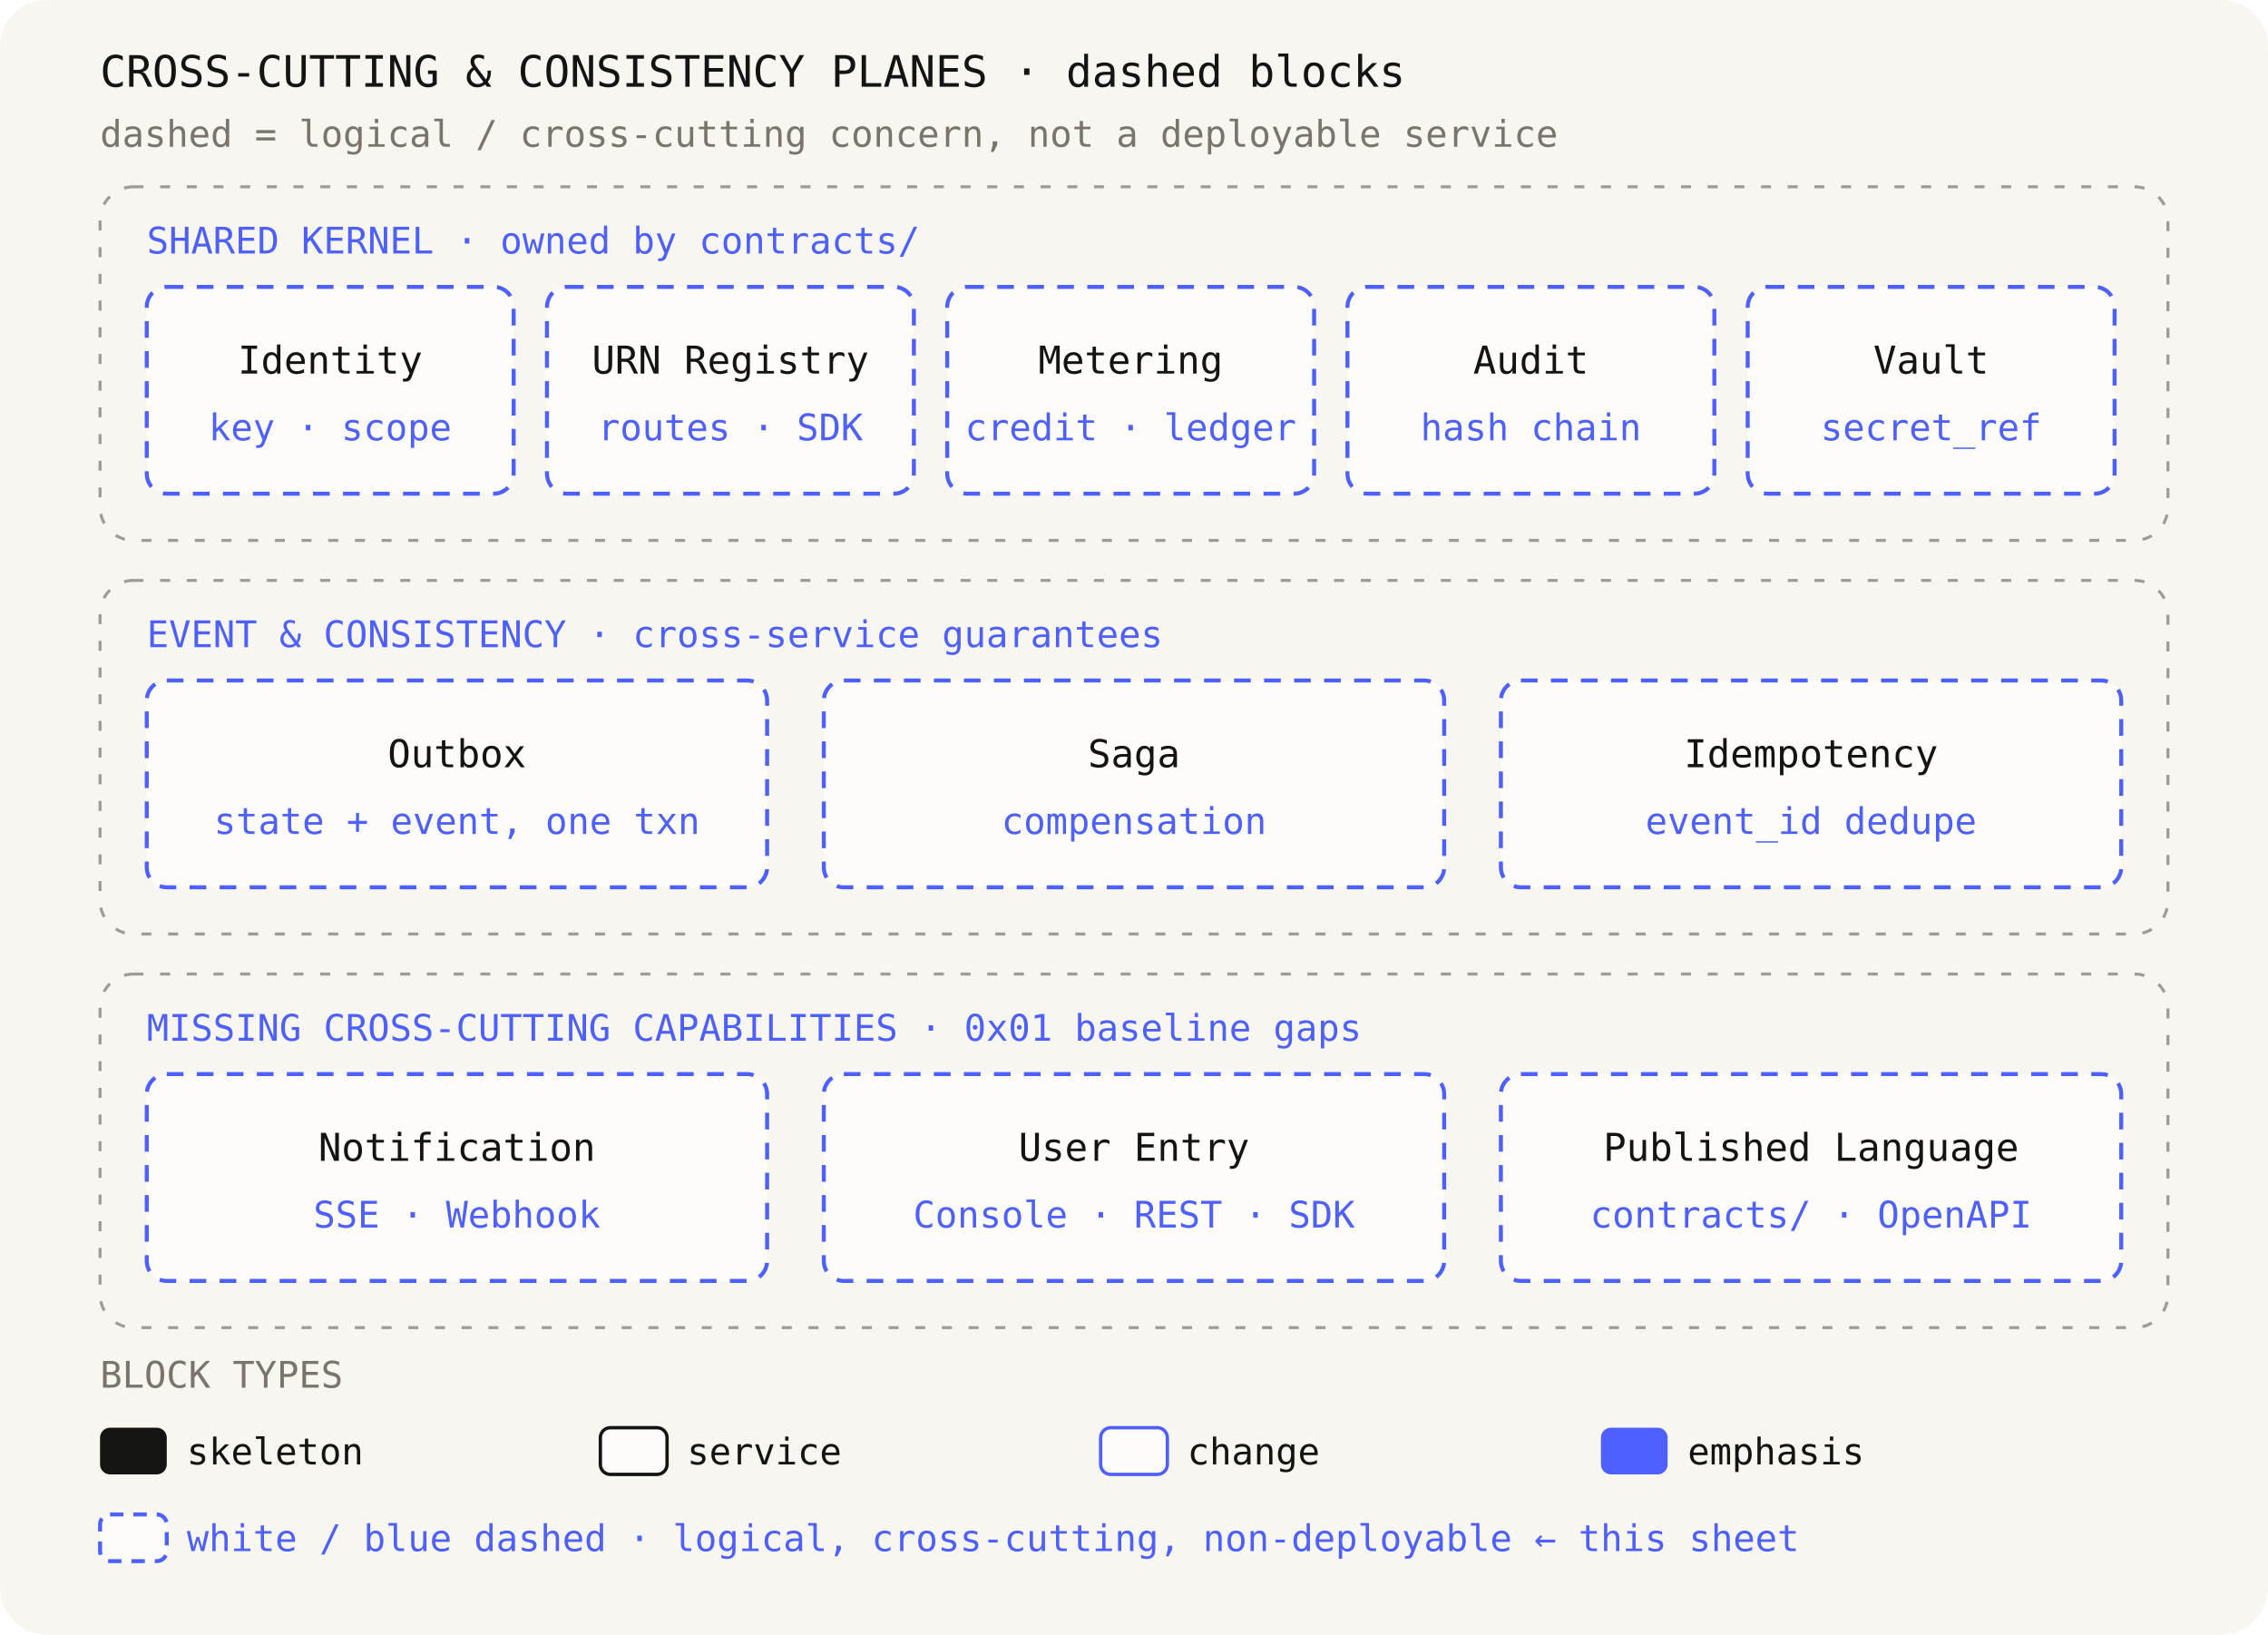
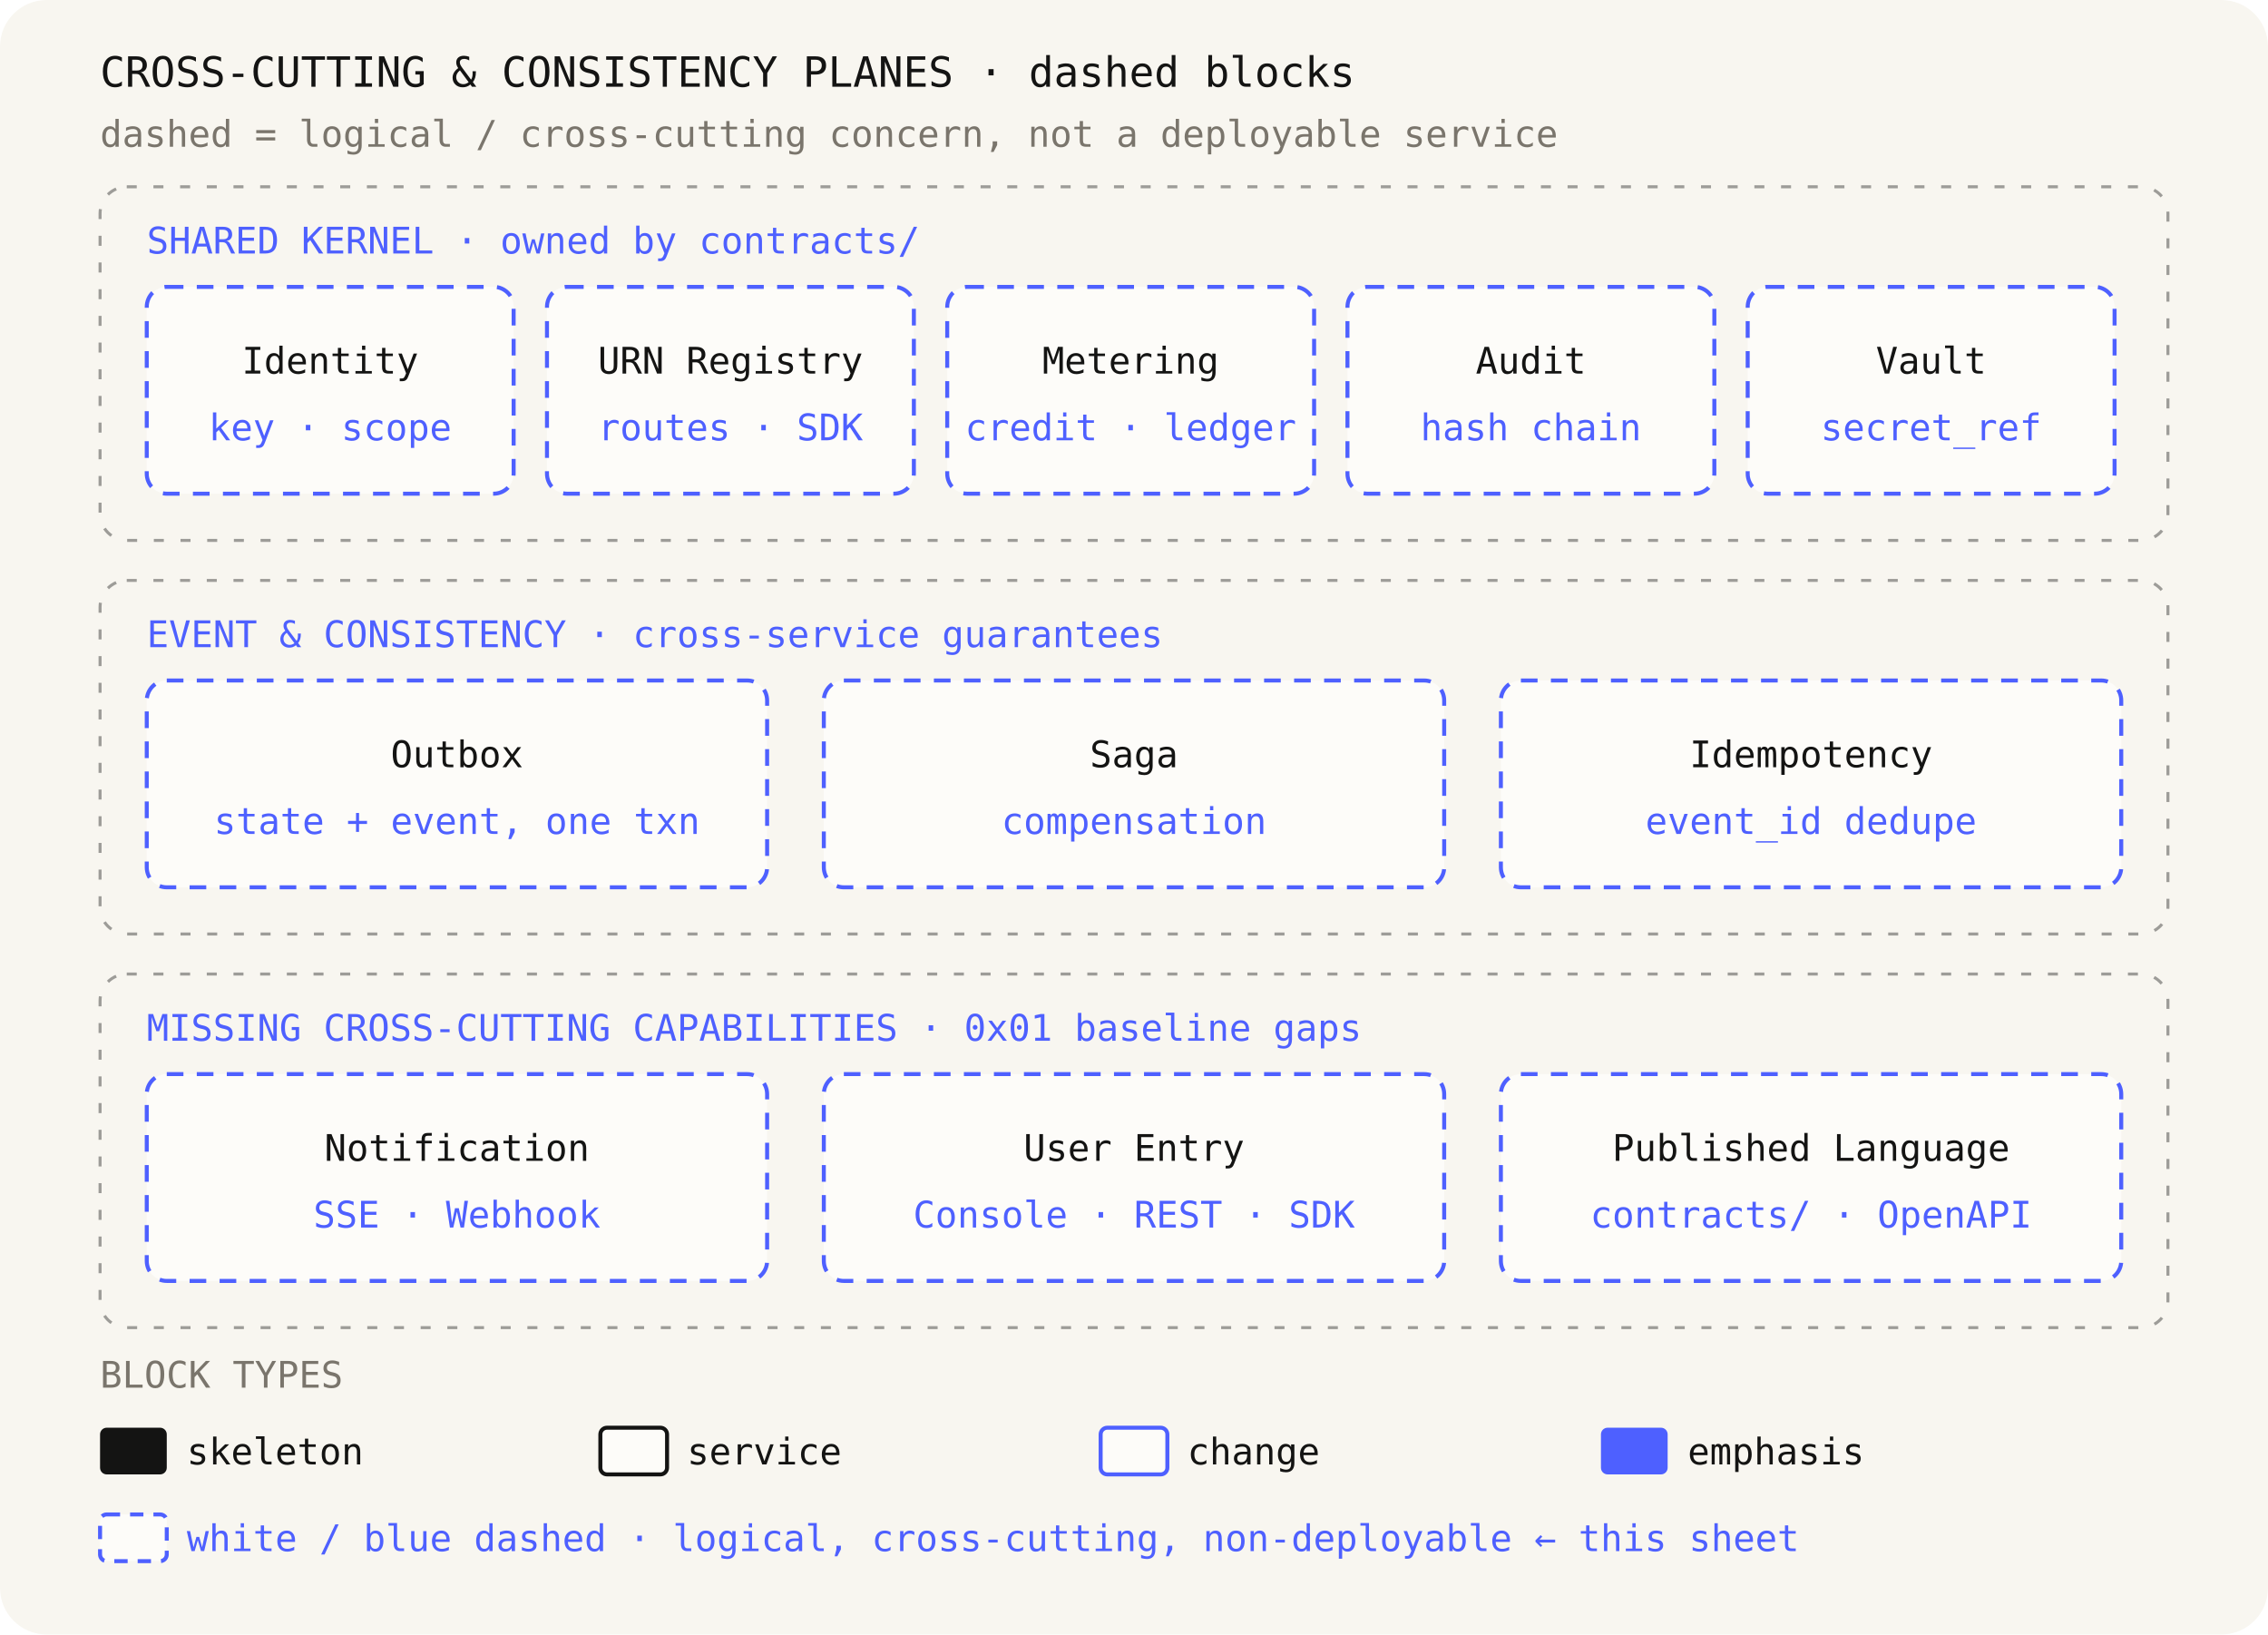
<svg xmlns="http://www.w3.org/2000/svg" viewBox="0 0 680 490" width="680" height="490" role="img">
  <rect x="0" y="0" width="680" height="490" rx="14" fill="#F8F6F0" />
  <g font-family="Menlo, SFMono-Regular, Consolas, monospace">
-     <text x="30" y="26" font-size="13" fill="#141413" text-anchor="start" font-weight="500">CROSS-CUTTING &amp; CONSISTENCY PLANES  ·  dashed blocks</text>
+     <text x="30" y="26" font-size="12.5" fill="#141413" text-anchor="start" font-weight="500">CROSS-CUTTING &amp; CONSISTENCY PLANES  ·  dashed blocks</text>
    <text x="30" y="44" font-size="11" fill="#7A756C" text-anchor="start">dashed = logical / cross-cutting concern, not a deployable service</text>
-     <rect x="30" y="56" width="620" height="106" rx="10" fill="none" stroke="#141413" stroke-width="0.9" stroke-dasharray="3 5" opacity="0.4" />
+     <rect x="30" y="56" width="620" height="106" rx="8" fill="none" stroke="#141413" stroke-width="0.9" stroke-dasharray="3 5" opacity="0.4" />
    <text x="44" y="76" font-size="11" fill="#4E60FF" text-anchor="start" font-weight="500">SHARED KERNEL  ·  owned by contracts/</text>
    <rect x="44" y="86" width="110" height="62" rx="6" fill="#FDFCF9" stroke="#4E60FF" stroke-width="1.2" stroke-dasharray="5 4" />
-     <text x="99.0" y="112" font-size="11.5" fill="#141413" text-anchor="middle" font-weight="500">Identity</text>
+     <text x="99.0" y="112" font-size="11" fill="#141413" text-anchor="middle" font-weight="500">Identity</text>
    <text x="99.0" y="132" font-size="11" fill="#4E60FF" text-anchor="middle">key · scope</text>
    <rect x="164" y="86" width="110" height="62" rx="6" fill="#FDFCF9" stroke="#4E60FF" stroke-width="1.2" stroke-dasharray="5 4" />
-     <text x="219.0" y="112" font-size="11.5" fill="#141413" text-anchor="middle" font-weight="500">URN Registry</text>
+     <text x="219.0" y="112" font-size="11" fill="#141413" text-anchor="middle" font-weight="500">URN Registry</text>
    <text x="219.0" y="132" font-size="11" fill="#4E60FF" text-anchor="middle">routes · SDK</text>
    <rect x="284" y="86" width="110" height="62" rx="6" fill="#FDFCF9" stroke="#4E60FF" stroke-width="1.2" stroke-dasharray="5 4" />
-     <text x="339.0" y="112" font-size="11.5" fill="#141413" text-anchor="middle" font-weight="500">Metering</text>
+     <text x="339.0" y="112" font-size="11" fill="#141413" text-anchor="middle" font-weight="500">Metering</text>
    <text x="339.0" y="132" font-size="11" fill="#4E60FF" text-anchor="middle">credit · ledger</text>
    <rect x="404" y="86" width="110" height="62" rx="6" fill="#FDFCF9" stroke="#4E60FF" stroke-width="1.2" stroke-dasharray="5 4" />
-     <text x="459.0" y="112" font-size="11.5" fill="#141413" text-anchor="middle" font-weight="500">Audit</text>
+     <text x="459.0" y="112" font-size="11" fill="#141413" text-anchor="middle" font-weight="500">Audit</text>
    <text x="459.0" y="132" font-size="11" fill="#4E60FF" text-anchor="middle">hash chain</text>
    <rect x="524" y="86" width="110" height="62" rx="6" fill="#FDFCF9" stroke="#4E60FF" stroke-width="1.2" stroke-dasharray="5 4" />
-     <text x="579.0" y="112" font-size="11.5" fill="#141413" text-anchor="middle" font-weight="500">Vault</text>
+     <text x="579.0" y="112" font-size="11" fill="#141413" text-anchor="middle" font-weight="500">Vault</text>
    <text x="579.0" y="132" font-size="11" fill="#4E60FF" text-anchor="middle">secret_ref</text>
-     <rect x="30" y="174" width="620" height="106" rx="10" fill="none" stroke="#141413" stroke-width="0.9" stroke-dasharray="3 5" opacity="0.4" />
+     <rect x="30" y="174" width="620" height="106" rx="8" fill="none" stroke="#141413" stroke-width="0.9" stroke-dasharray="3 5" opacity="0.4" />
    <text x="44" y="194" font-size="11" fill="#4E60FF" text-anchor="start" font-weight="500">EVENT &amp; CONSISTENCY  ·  cross-service guarantees</text>
    <rect x="44" y="204" width="186" height="62" rx="6" fill="#FDFCF9" stroke="#4E60FF" stroke-width="1.2" stroke-dasharray="5 4" />
-     <text x="137.0" y="230" font-size="11.5" fill="#141413" text-anchor="middle" font-weight="500">Outbox</text>
+     <text x="137.0" y="230" font-size="11" fill="#141413" text-anchor="middle" font-weight="500">Outbox</text>
    <text x="137.0" y="250" font-size="11" fill="#4E60FF" text-anchor="middle">state + event, one txn</text>
    <rect x="247" y="204" width="186" height="62" rx="6" fill="#FDFCF9" stroke="#4E60FF" stroke-width="1.2" stroke-dasharray="5 4" />
-     <text x="340.0" y="230" font-size="11.5" fill="#141413" text-anchor="middle" font-weight="500">Saga</text>
+     <text x="340.0" y="230" font-size="11" fill="#141413" text-anchor="middle" font-weight="500">Saga</text>
    <text x="340.0" y="250" font-size="11" fill="#4E60FF" text-anchor="middle">compensation</text>
    <rect x="450" y="204" width="186" height="62" rx="6" fill="#FDFCF9" stroke="#4E60FF" stroke-width="1.2" stroke-dasharray="5 4" />
-     <text x="543.0" y="230" font-size="11.5" fill="#141413" text-anchor="middle" font-weight="500">Idempotency</text>
+     <text x="543.0" y="230" font-size="11" fill="#141413" text-anchor="middle" font-weight="500">Idempotency</text>
    <text x="543.0" y="250" font-size="11" fill="#4E60FF" text-anchor="middle">event_id dedupe</text>
-     <rect x="30" y="292" width="620" height="106" rx="10" fill="none" stroke="#141413" stroke-width="0.9" stroke-dasharray="3 5" opacity="0.4" />
+     <rect x="30" y="292" width="620" height="106" rx="8" fill="none" stroke="#141413" stroke-width="0.9" stroke-dasharray="3 5" opacity="0.4" />
    <text x="44" y="312" font-size="11" fill="#4E60FF" text-anchor="start" font-weight="500">MISSING CROSS-CUTTING CAPABILITIES  ·  0x01 baseline gaps</text>
    <rect x="44" y="322" width="186" height="62" rx="6" fill="#FDFCF9" stroke="#4E60FF" stroke-width="1.2" stroke-dasharray="5 4" />
-     <text x="137.0" y="348" font-size="11.5" fill="#141413" text-anchor="middle" font-weight="500">Notification</text>
+     <text x="137.0" y="348" font-size="11" fill="#141413" text-anchor="middle" font-weight="500">Notification</text>
    <text x="137.0" y="368" font-size="11" fill="#4E60FF" text-anchor="middle">SSE · Webhook</text>
    <rect x="247" y="322" width="186" height="62" rx="6" fill="#FDFCF9" stroke="#4E60FF" stroke-width="1.2" stroke-dasharray="5 4" />
-     <text x="340.0" y="348" font-size="11.5" fill="#141413" text-anchor="middle" font-weight="500">User Entry</text>
+     <text x="340.0" y="348" font-size="11" fill="#141413" text-anchor="middle" font-weight="500">User Entry</text>
    <text x="340.0" y="368" font-size="11" fill="#4E60FF" text-anchor="middle">Console · REST · SDK</text>
    <rect x="450" y="322" width="186" height="62" rx="6" fill="#FDFCF9" stroke="#4E60FF" stroke-width="1.2" stroke-dasharray="5 4" />
-     <text x="543.0" y="348" font-size="11.5" fill="#141413" text-anchor="middle" font-weight="500">Published Language</text>
+     <text x="543.0" y="348" font-size="11" fill="#141413" text-anchor="middle" font-weight="500">Published Language</text>
    <text x="543.0" y="368" font-size="11" fill="#4E60FF" text-anchor="middle">contracts/ · OpenAPI</text>
    <text x="30" y="416" font-size="11" fill="#7A756C" text-anchor="start" font-weight="500">BLOCK TYPES</text>
-     <rect x="30" y="428" width="20" height="14" rx="3" fill="#141413" />
+     <rect x="30" y="428" width="20" height="14" rx="2" fill="#141413" />
    <text x="56" y="439" font-size="11" fill="#141413" text-anchor="start">skeleton</text>
-     <rect x="180" y="428" width="20" height="14" rx="3" fill="#FDFCF9" stroke="#141413" stroke-width="1" />
+     <rect x="180" y="428" width="20" height="14" rx="2" fill="#FDFCF9" stroke="#141413" stroke-width="1.2" />
    <text x="206" y="439" font-size="11" fill="#141413" text-anchor="start">service</text>
-     <rect x="330" y="428" width="20" height="14" rx="3" fill="#FDFCF9" stroke="#4E60FF" stroke-width="1" />
+     <rect x="330" y="428" width="20" height="14" rx="2" fill="#FDFCF9" stroke="#4E60FF" stroke-width="1.2" />
    <text x="356" y="439" font-size="11" fill="#141413" text-anchor="start">change</text>
-     <rect x="480" y="428" width="20" height="14" rx="3" fill="#4E60FF" />
+     <rect x="480" y="428" width="20" height="14" rx="2" fill="#4E60FF" />
    <text x="506" y="439" font-size="11" fill="#141413" text-anchor="start">emphasis</text>
-     <rect x="30" y="454" width="20" height="14" rx="3" fill="#FDFCF9" stroke="#4E60FF" stroke-width="1.2" stroke-dasharray="4 3" />
+     <rect x="30" y="454" width="20" height="14" rx="2" fill="#FDFCF9" stroke="#4E60FF" stroke-width="1.2" stroke-dasharray="4 3" />
    <text x="56" y="465" font-size="11" fill="#4E60FF" text-anchor="start" font-weight="500">white / blue dashed · logical, cross-cutting, non-deployable  ← this sheet</text>
  </g>
</svg>
